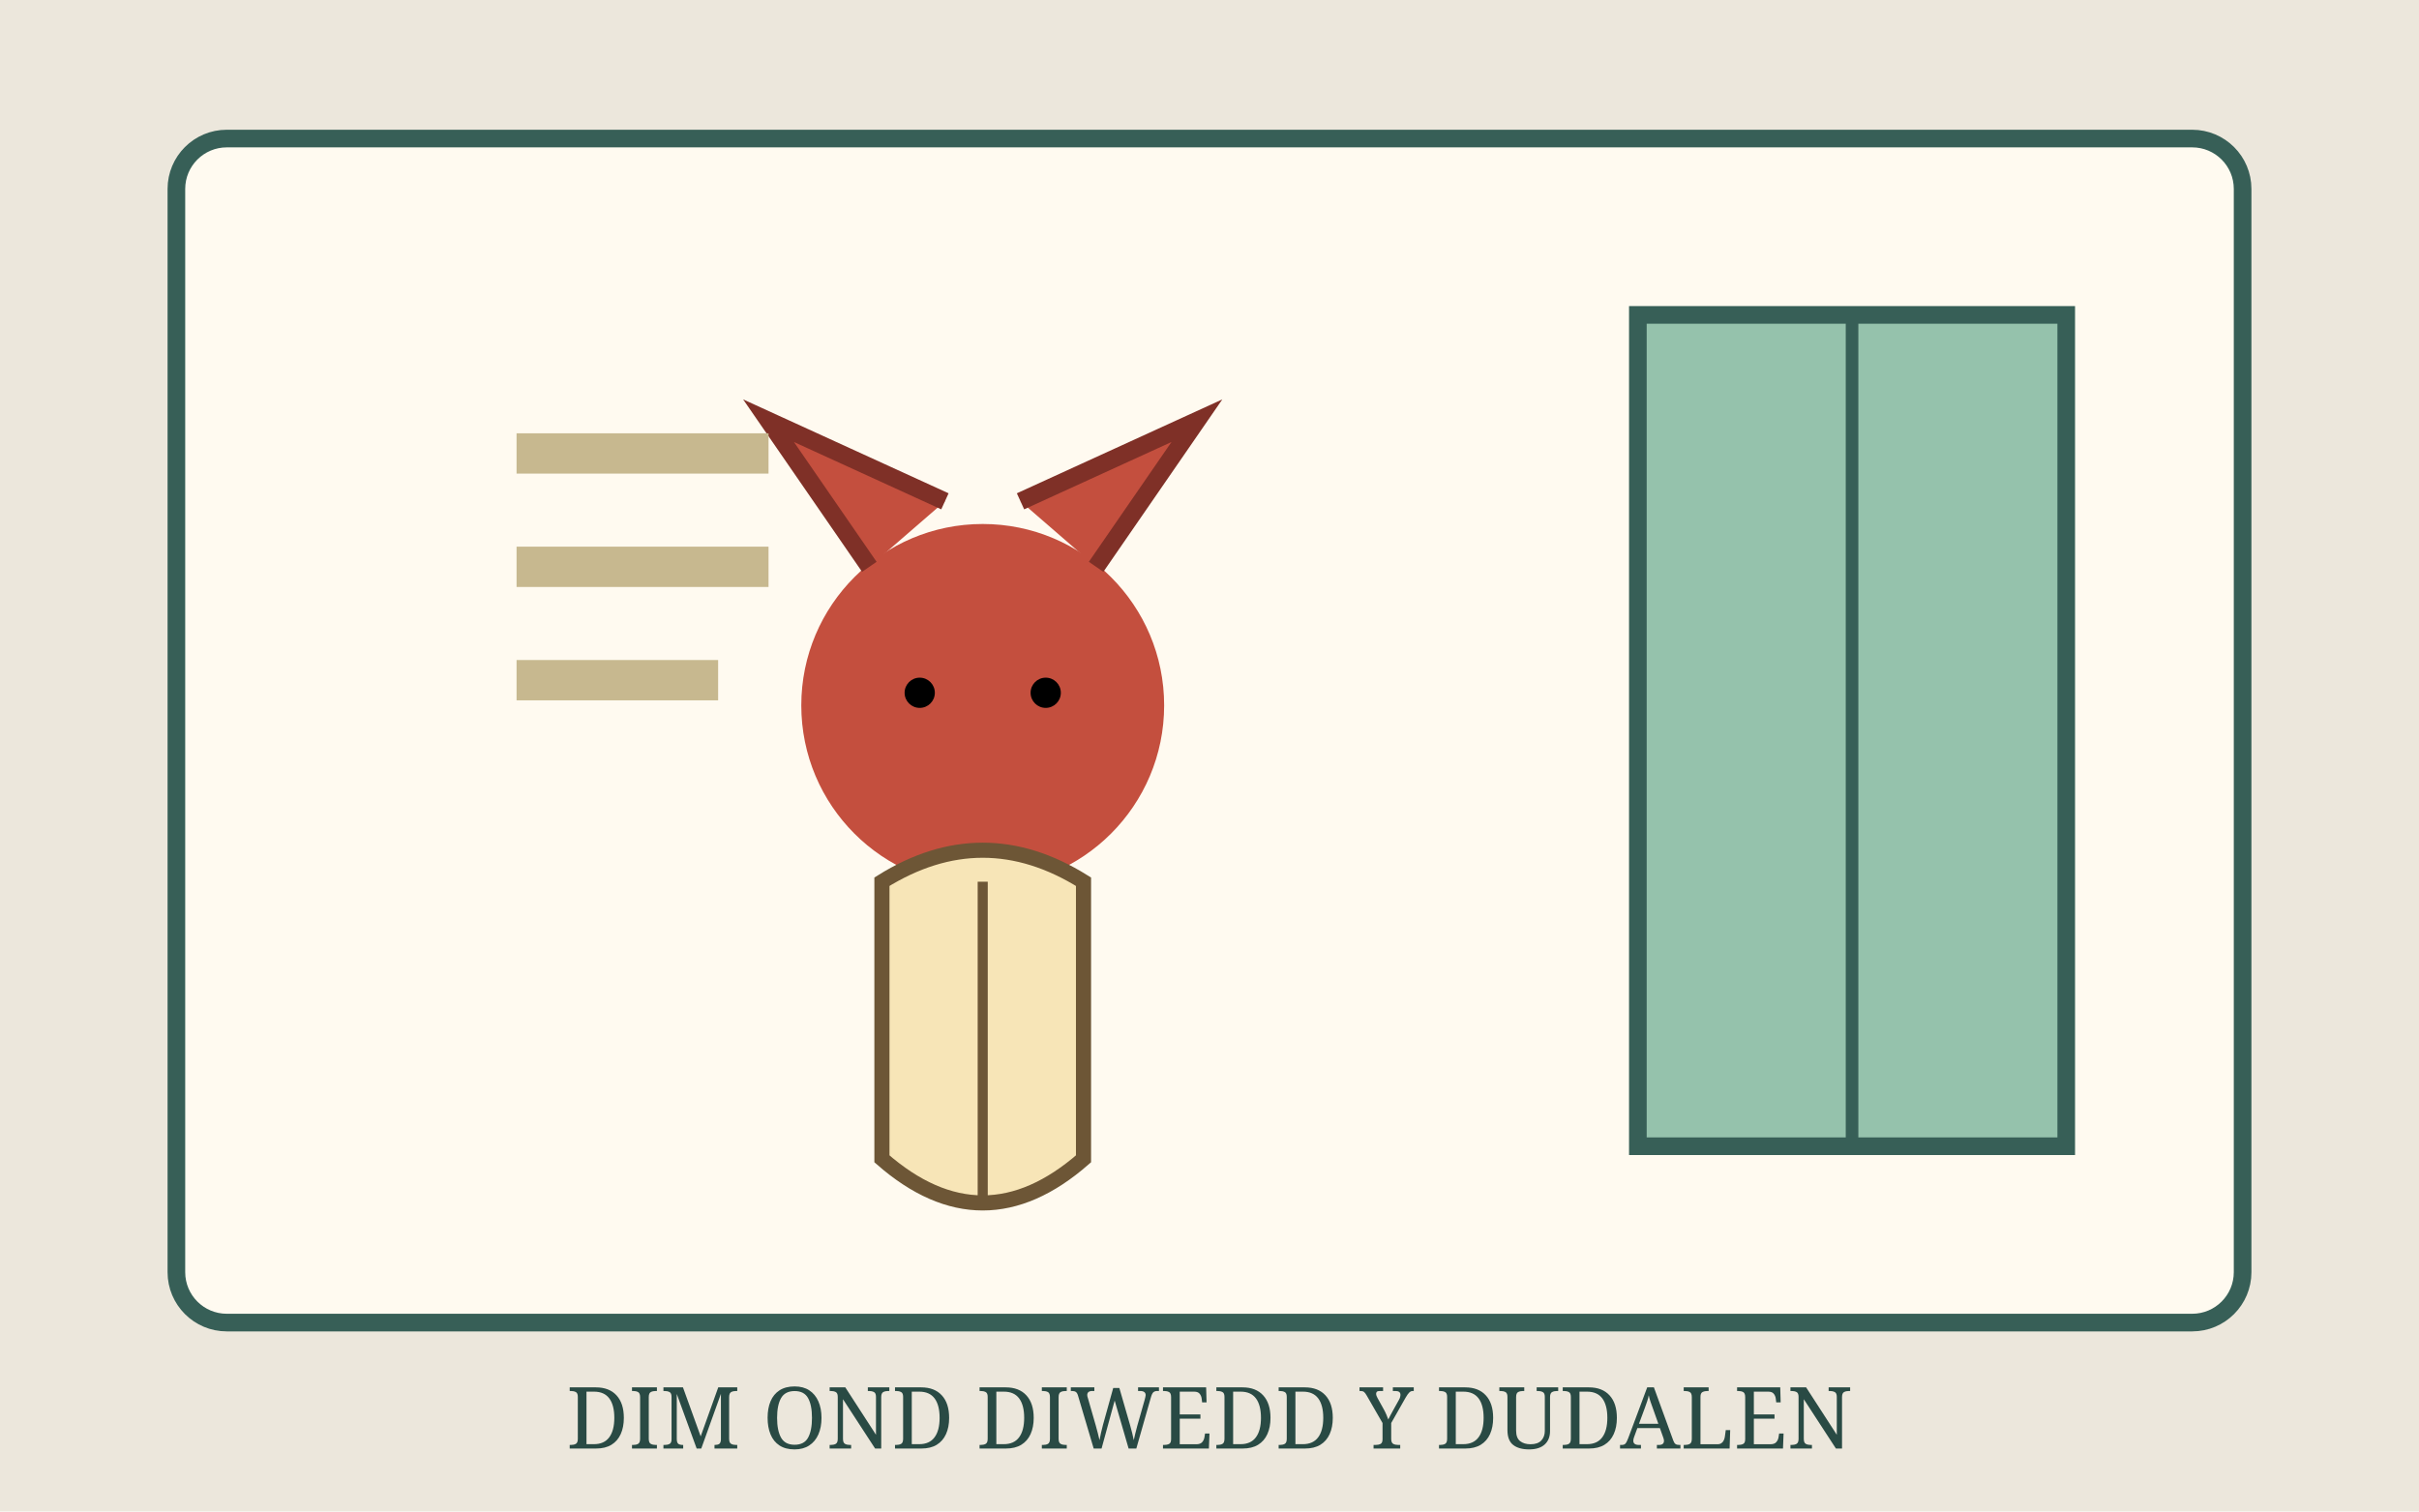
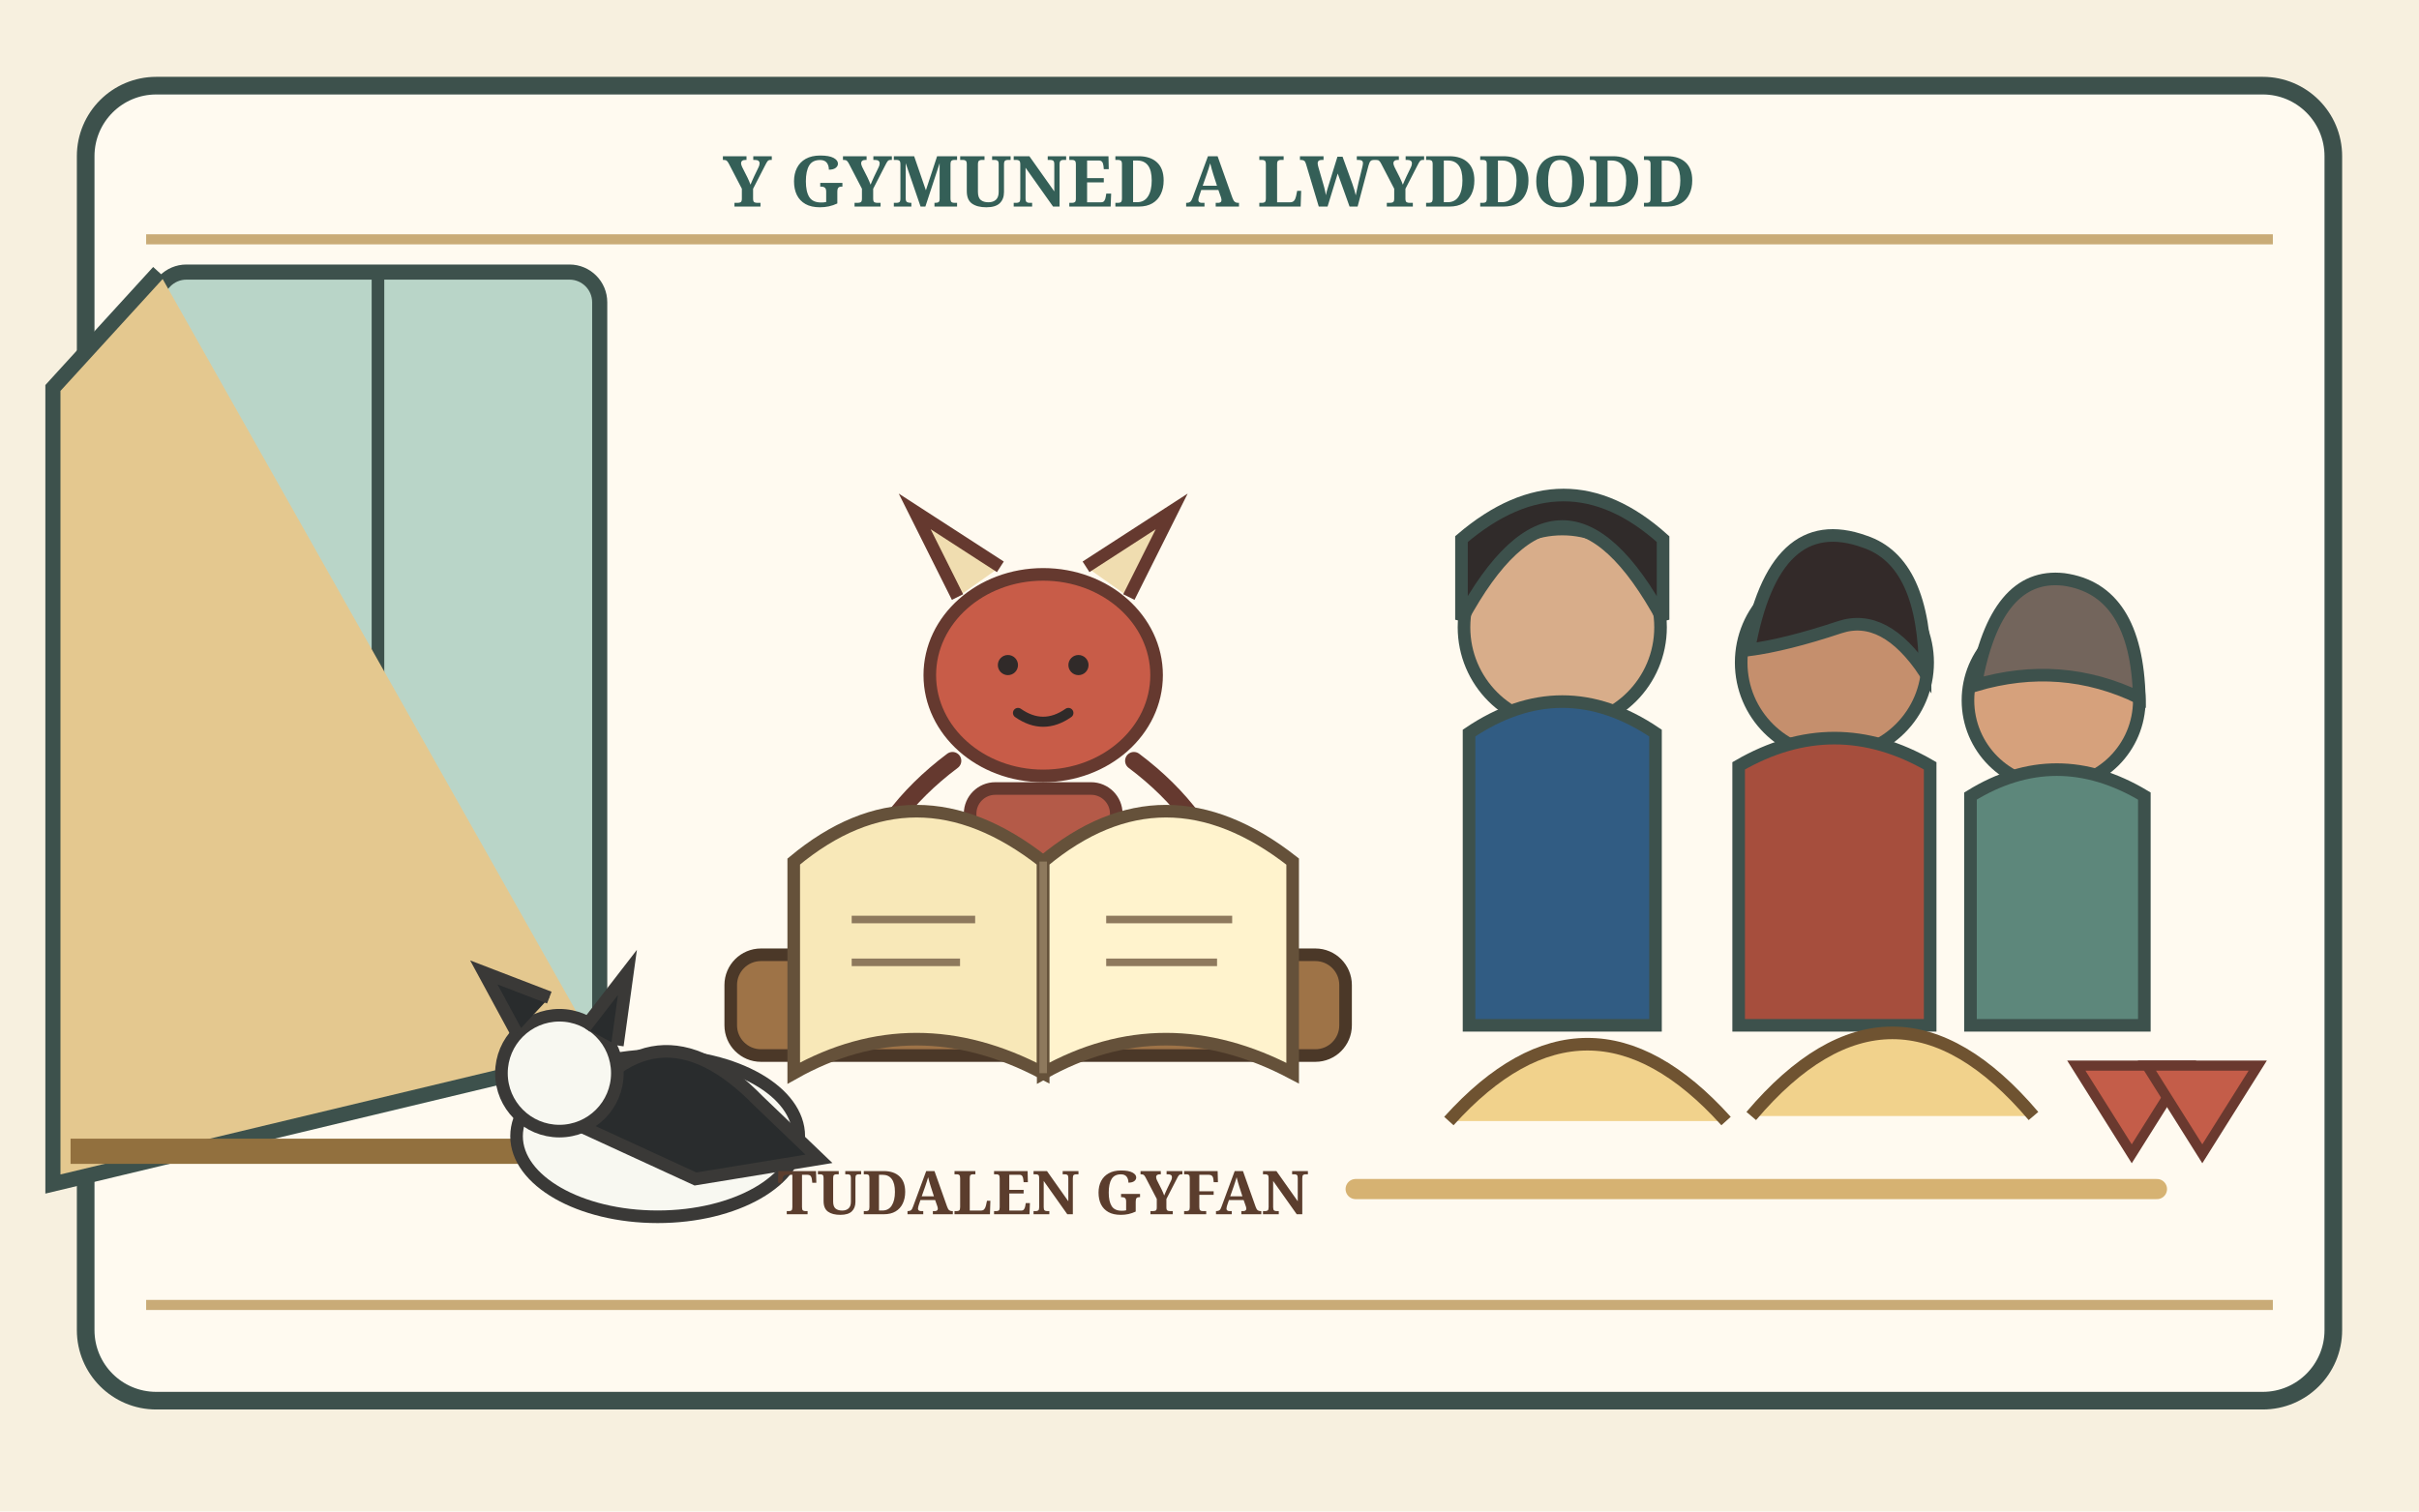
- <svg xmlns="http://www.w3.org/2000/svg" width="960" height="600" viewBox="0 0 960 600" role="img" aria-labelledby="t d">
-   <rect width="960" height="600" fill="#ece7dc" />
-   <rect x="70" y="55" width="820" height="470" rx="20" fill="#fffaf0" stroke="#375f57" stroke-width="7" />
-   <rect x="650" y="125" width="170" height="330" fill="#95c2ac" stroke="#375f57" stroke-width="7" />
-   <path d="M735 125v330" stroke="#375f57" stroke-width="5" />
-   <circle cx="390" cy="280" r="72" fill="#c44f3e" />
-   <path d="M345 225l-40-58 70 32m60 26l40-58-70 32" fill="#c44f3e" stroke="#7f3027" stroke-width="7" />
-   <circle cx="365" cy="275" r="6" />
-   <circle cx="415" cy="275" r="6" />
-   <path d="M350 350q40-25 80 0v110q-40 35-80 0z" fill="#f7e5b7" stroke="#6d5636" stroke-width="6" />
-   <path d="M390 350v130" stroke="#6d5636" stroke-width="4" />
-   <path d="M205 180h100m-100 45h100m-100 45h80" stroke="#c7b88f" stroke-width="16" />
-   <text x="480" y="575" text-anchor="middle" font-family="serif" font-size="34" fill="#294a44">DIM OND DIWEDD Y DUDALEN</text>
+ <svg xmlns="http://www.w3.org/2000/svg" viewBox="0 0 960 600" role="img" aria-labelledby="title desc">
+   <rect width="960" height="600" fill="#f7f0df" />
+   <rect x="34" y="34" width="892" height="522" rx="28" fill="#fffaf0" stroke="#3d514c" stroke-width="7" />
+   <path d="M58 95h844M58 518h844" stroke="#c9ab77" stroke-width="4" />
+   <rect x="62" y="108" width="176" height="310" rx="12" fill="#b9d5c8" stroke="#3d514c" stroke-width="6" />
+   <path d="M150 108v310" stroke="#3d514c" stroke-width="5" />
+   <path d="M63 108l-42 46v316l217-52" fill="#e4c88f" stroke="#3d514c" stroke-width="6" />
+   <path d="M28 457h204" stroke="#92703e" stroke-width="10" />
+   <text x="480" y="82" text-anchor="middle" font-family="serif" font-size="28" font-weight="700" fill="#345f57">Y GYMUNED A LWYDDODD</text>
+   <rect x="290" y="379" width="244" height="40" rx="12" fill="#9e7347" stroke="#4b3828" stroke-width="5" />
+   <rect x="385" y="313" width="58" height="68" rx="10" fill="#b45a48" stroke="#65392f" stroke-width="5" />
+   <ellipse cx="414" cy="268" rx="45" ry="40" fill="#c85c48" stroke="#65392f" stroke-width="5" />
+   <path d="M380 237l-17-34 34 22M448 237l17-34-34 22" fill="#f0ddb0" stroke="#65392f" stroke-width="5" />
+   <path d="M378 302q-28 21-38 51M450 302q28 21 38 51" fill="none" stroke="#65392f" stroke-width="7" stroke-linecap="round" />
+   <circle cx="400" cy="264" r="4" fill="#302a29" />
+   <circle cx="428" cy="264" r="4" fill="#302a29" />
+   <path d="M404 283q10 7 20 0" fill="none" stroke="#302a29" stroke-width="4" stroke-linecap="round" />
+   <path d="M315 342q48-40 99 0v84q-51-27-99 0z" fill="#f8e8b8" stroke="#65513a" stroke-width="5" />
+   <path d="M414 342q48-40 99 0v84q-51-27-99 0z" fill="#fff3cd" stroke="#65513a" stroke-width="5" />
+   <path d="M414 342v84M338 365h49M338 382h43M439 365h50M439 382h44" stroke="#8e795d" stroke-width="3" />
+   <g stroke="#3d514c" stroke-width="5">
+     <circle cx="620" cy="249" r="39" fill="#d8ad8a" />
+     <path d="M580 246q40-74 80 0v-32q-39-35-80 0z" fill="#302b2a" />
+     <path d="M583 291q37-25 74 0v116h-74z" fill="#315c83" />
+     <circle cx="728" cy="263" r="37" fill="#c58f6d" />
+     <path d="M694 258q10-56 46-43 24 8 24 52-16-24-34-18-21 7-36 9z" fill="#332a29" />
+     <path d="M690 304q38-22 76 0v103h-76z" fill="#a64e3d" />
+     <circle cx="815" cy="278" r="34" fill="#d6a17c" />
+     <path d="M784 272q8-45 35-42 29 4 30 47-31-15-65-5z" fill="#73655c" />
+     <path d="M782 316q34-21 69 0v91h-69z" fill="#5d877b" />
+   </g>
+   <path d="M575 445q55-61 110 0" fill="#f1d28c" stroke="#6f5331" stroke-width="5" />
+   <path d="M695 443q56-66 112 0" fill="#f1d28c" stroke="#6f5331" stroke-width="5" />
+   <g stroke="#3a3937" stroke-width="5">
+     <ellipse cx="261" cy="451" rx="56" ry="32" fill="#f8f8f1" />
+     <path d="M226 445q33-51 75-8l24 23-49 8z" fill="#292c2d" />
+     <circle cx="222" cy="426" r="23" fill="#f8f8f1" />
+     <path d="M205 410l-13-24 26 10M232 408l17-22-4 29" fill="#292c2d" />
+   </g>
+   <path d="M538 472h318" stroke="#d6b272" stroke-width="8" stroke-linecap="round" />
+   <g fill="#c45d49" stroke="#6a392f" stroke-width="4">
+     <path d="M846 458l-22-35h44z" />
+     <path d="M874 458l-22-35h44z" />
+   </g>
+   <text x="414" y="482" text-anchor="middle" font-family="serif" font-size="24" font-weight="700" fill="#5b3d2d">TUDALEN GYFAN</text>
</svg>
